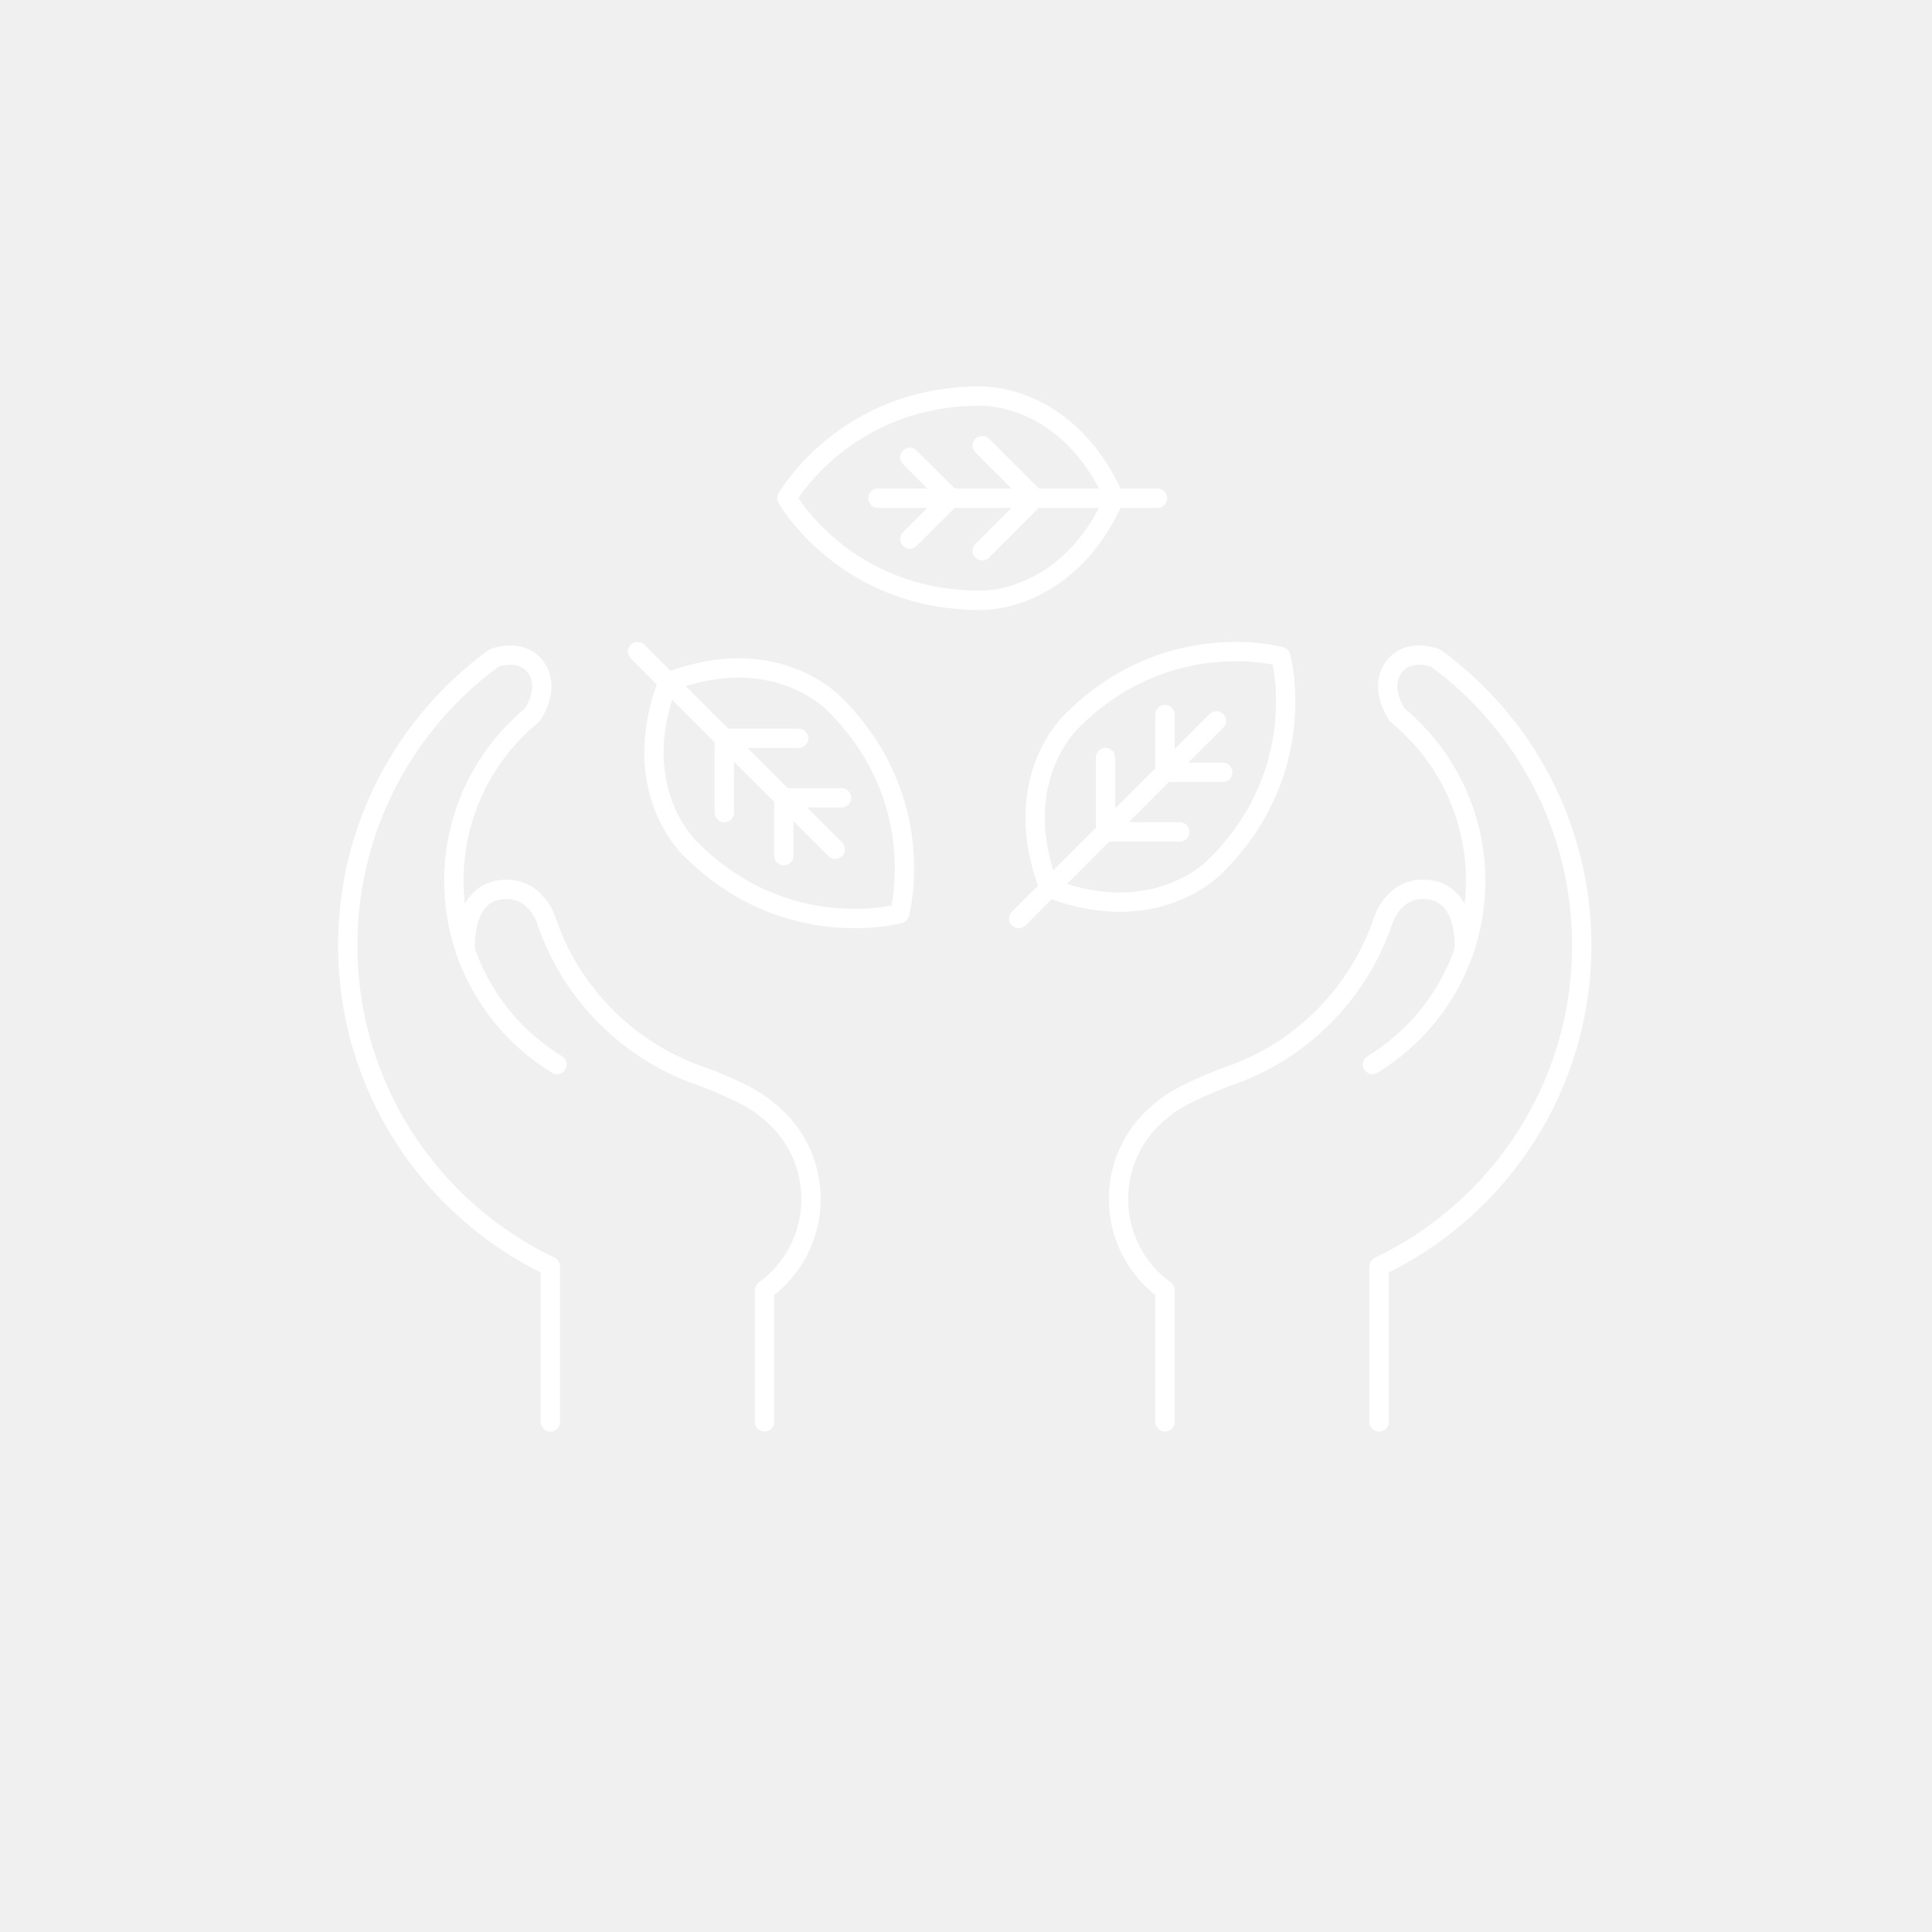
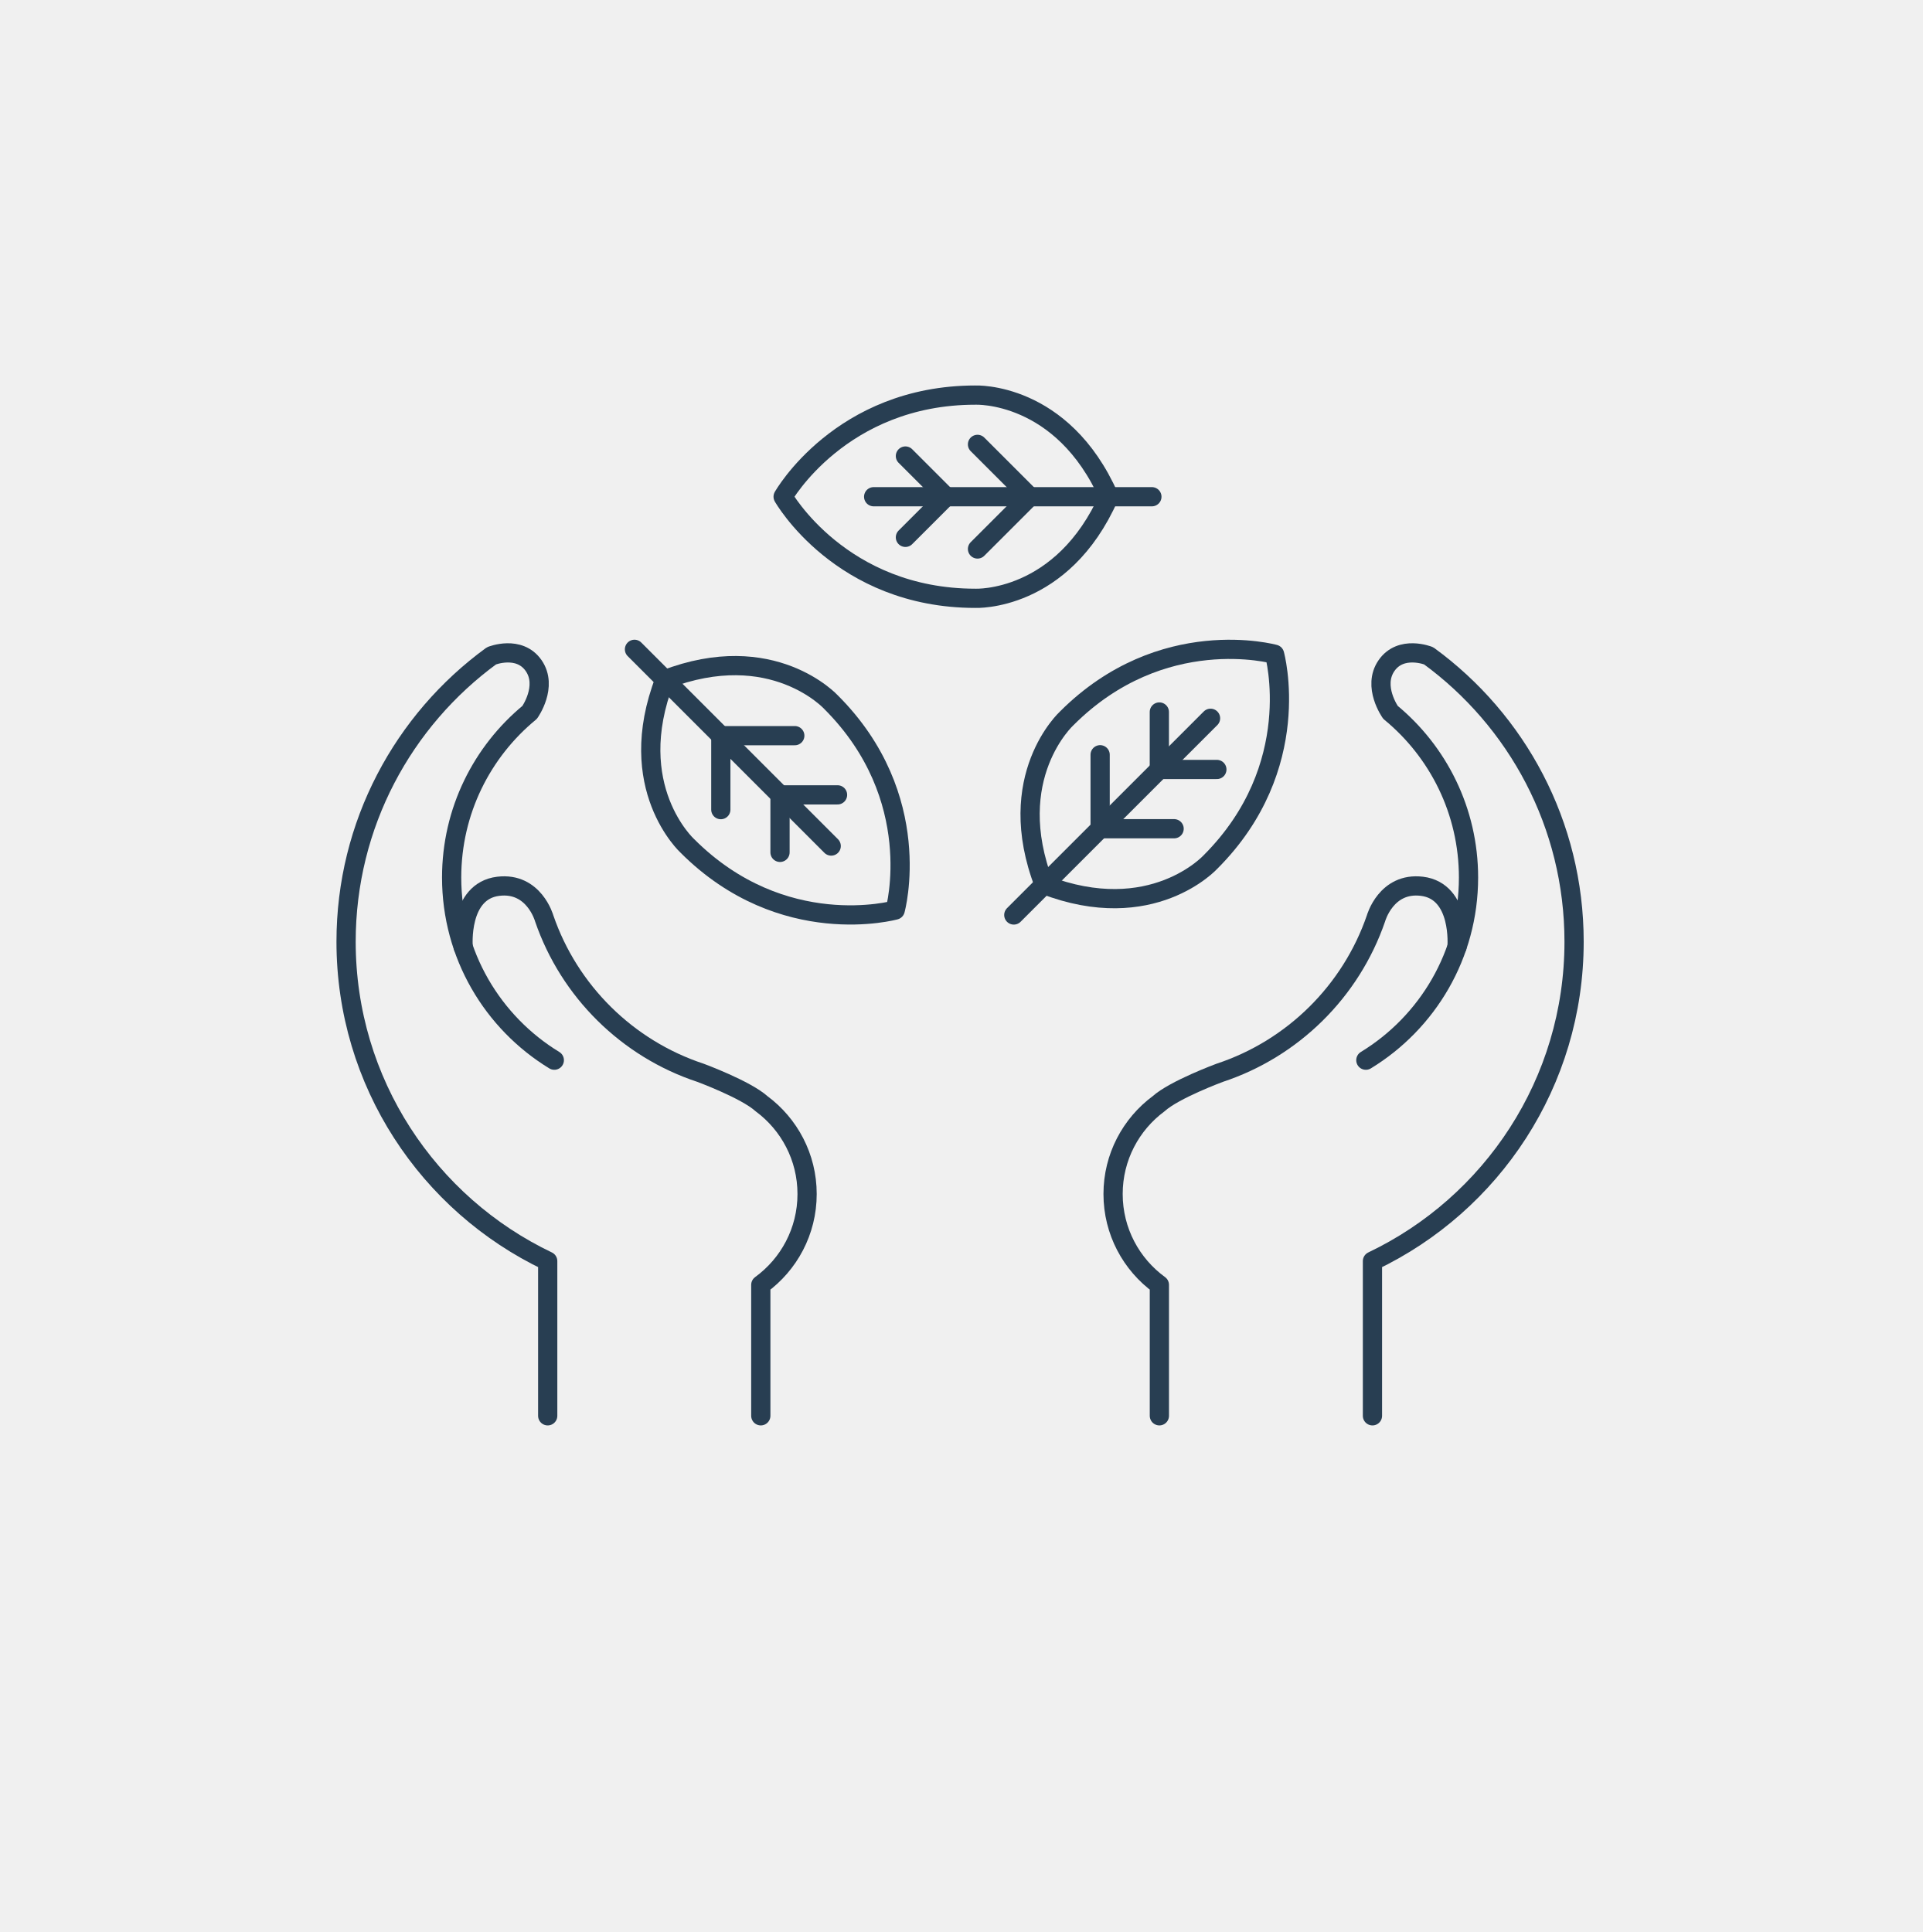
- <svg xmlns="http://www.w3.org/2000/svg" width="200" height="200" viewBox="0 0 200 200" fill="none">
-   <g id="Frame 1321314819">
-     <g id="Group">
-       <g id="Group_2">
-         <g id="Group_3">
-           <g id="Group_4">
-             <g id="Group_5">
-               <g id="Group_6">
-                 <path id="Vector" d="M108.614 91.93C119.827 96.264 125.92 89.574 125.92 89.574C135.832 79.662 132.582 67.962 132.582 67.962C132.582 67.962 120.883 64.712 110.97 74.624C110.97 74.624 104.281 80.719 108.614 91.93Z" stroke="white" stroke-width="2" stroke-miterlimit="10" stroke-linecap="round" stroke-linejoin="round" />
-                 <g id="Group_7">
-                   <path id="Vector_2" d="M125.924 74.624L105.458 95.089" stroke="white" stroke-width="2" stroke-miterlimit="10" stroke-linecap="round" stroke-linejoin="round" />
-                   <g id="Group_8">
-                     <path id="Vector_3" d="M114.439 86.115V78.419" stroke="white" stroke-width="2" stroke-miterlimit="10" stroke-linecap="round" stroke-linejoin="round" />
-                     <path id="Vector_4" d="M120.598 79.955V73.971" stroke="white" stroke-width="2" stroke-miterlimit="10" stroke-linecap="round" stroke-linejoin="round" />
-                     <path id="Vector_5" d="M114.439 86.115H122.134" stroke="white" stroke-width="2" stroke-miterlimit="10" stroke-linecap="round" stroke-linejoin="round" />
-                     <path id="Vector_6" d="M120.598 79.949H126.581" stroke="white" stroke-width="2" stroke-miterlimit="10" stroke-linecap="round" stroke-linejoin="round" />
-                   </g>
-                 </g>
-               </g>
-               <g id="Group_9">
-                 <path id="Vector_7" d="M69.154 70.606C64.821 81.819 71.511 87.912 71.511 87.912C81.423 97.824 93.123 94.575 93.123 94.575C93.123 94.575 96.372 82.875 86.46 72.963C86.46 72.963 80.367 66.273 69.154 70.606Z" stroke="white" stroke-width="2" stroke-miterlimit="10" stroke-linecap="round" stroke-linejoin="round" />
-                 <g id="Group_10">
-                   <path id="Vector_8" d="M86.465 87.916L66 67.45" stroke="white" stroke-width="2" stroke-miterlimit="10" stroke-linecap="round" stroke-linejoin="round" />
-                   <g id="Group_11">
-                     <path id="Vector_9" d="M74.981 76.433H82.677" stroke="white" stroke-width="2" stroke-miterlimit="10" stroke-linecap="round" stroke-linejoin="round" />
-                     <path id="Vector_10" d="M81.139 82.592H87.123" stroke="white" stroke-width="2" stroke-miterlimit="10" stroke-linecap="round" stroke-linejoin="round" />
-                     <path id="Vector_11" d="M74.981 76.433V84.128" stroke="white" stroke-width="2" stroke-miterlimit="10" stroke-linecap="round" stroke-linejoin="round" />
-                     <path id="Vector_12" d="M81.139 82.592V88.575" stroke="white" stroke-width="2" stroke-miterlimit="10" stroke-linecap="round" stroke-linejoin="round" />
-                   </g>
-                 </g>
-               </g>
-               <g id="Group_12">
-                 <path id="Vector_13" d="M115.36 51.572C110.496 40.58 101.457 41.001 101.457 41.001C87.439 41.001 81.464 51.572 81.464 51.572C81.464 51.572 87.439 62.143 101.457 62.143C101.457 62.143 110.496 62.564 115.36 51.572Z" stroke="white" stroke-width="2" stroke-miterlimit="10" stroke-linecap="round" stroke-linejoin="round" />
-                 <g id="Group_13">
-                   <path id="Vector_14" d="M90.881 51.574H119.823" stroke="white" stroke-width="2" stroke-miterlimit="10" stroke-linecap="round" stroke-linejoin="round" />
-                   <g id="Group_14">
-                     <path id="Vector_15" d="M107.124 51.569L101.683 57.011" stroke="white" stroke-width="2" stroke-miterlimit="10" stroke-linecap="round" stroke-linejoin="round" />
-                     <path id="Vector_16" d="M98.414 51.569L94.184 55.801" stroke="white" stroke-width="2" stroke-miterlimit="10" stroke-linecap="round" stroke-linejoin="round" />
-                     <path id="Vector_17" d="M107.124 51.57L101.683 46.129" stroke="white" stroke-width="2" stroke-miterlimit="10" stroke-linecap="round" stroke-linejoin="round" />
-                     <path id="Vector_18" d="M98.414 51.571L94.184 47.341" stroke="white" stroke-width="2" stroke-miterlimit="10" stroke-linecap="round" stroke-linejoin="round" />
-                   </g>
-                 </g>
-               </g>
-             </g>
-             <g id="Group_15">
-               <g id="Group_16">
-                 <path id="Vector_19" d="M56.975 147.194V131.099C44.571 125.184 36 112.527 36 97.869C36 85.648 41.958 74.818 51.129 68.125C51.129 68.125 54.007 66.971 55.512 69.145C57.017 71.319 55.096 74.01 55.096 74.01C50.142 78.09 46.981 84.271 46.981 91.191C46.981 99.24 51.258 106.291 57.662 110.196" stroke="white" stroke-width="2" stroke-miterlimit="10" stroke-linecap="round" stroke-linejoin="round" />
-                 <path id="Vector_20" d="M79.141 147.193V133.569C82.06 131.447 83.957 128.005 83.957 124.119C83.957 120.27 82.094 116.856 79.222 114.728C77.581 113.247 72.865 111.506 72.865 111.506C65.25 108.991 59.21 103.016 56.609 95.441C56.609 95.441 55.557 91.651 51.833 92.103C47.693 92.604 48.181 98.407 48.181 98.407" stroke="white" stroke-width="2" stroke-miterlimit="10" stroke-linecap="round" stroke-linejoin="round" />
-               </g>
-               <g id="Group_17">
-                 <path id="Vector_21" d="M142.766 147.194V131.099C155.17 125.184 163.741 112.527 163.741 97.869C163.741 85.648 157.782 74.818 148.612 68.125C148.612 68.125 145.734 66.971 144.229 69.145C142.723 71.319 144.644 74.01 144.644 74.01C149.599 78.09 152.759 84.271 152.759 91.191C152.759 99.24 148.483 106.291 142.079 110.196" stroke="white" stroke-width="2" stroke-miterlimit="10" stroke-linecap="round" stroke-linejoin="round" />
-                 <path id="Vector_22" d="M120.602 147.193V133.569C117.682 131.447 115.786 128.005 115.786 124.119C115.786 120.27 117.648 116.856 120.52 114.728C122.161 113.247 126.879 111.506 126.879 111.506C134.494 108.991 140.534 103.016 143.134 95.441C143.134 95.441 144.187 91.651 147.91 92.103C152.051 92.604 151.562 98.407 151.562 98.407" stroke="white" stroke-width="2" stroke-miterlimit="10" stroke-linecap="round" stroke-linejoin="round" />
-               </g>
-             </g>
-           </g>
-         </g>
-       </g>
-     </g>
-   </g>
+ <svg xmlns="http://www.w3.org/2000/svg" width="200" height="201" viewBox="0 0 200 201" fill="none">
+   <path d="M108.613 92.034C119.826 96.368 125.919 89.678 125.919 89.678C135.831 79.766 132.582 68.066 132.582 68.066C132.582 68.066 120.883 64.815 110.97 74.728C110.97 74.728 104.28 80.822 108.613 92.034Z" stroke="#283E52" stroke-width="2" stroke-miterlimit="10" stroke-linecap="round" stroke-linejoin="round" />
+   <path d="M125.924 74.728L105.458 95.192" stroke="#283E52" stroke-width="2" stroke-miterlimit="10" stroke-linecap="round" stroke-linejoin="round" />
+   <path d="M114.439 86.218V78.522" stroke="#283E52" stroke-width="2" stroke-miterlimit="10" stroke-linecap="round" stroke-linejoin="round" />
+   <path d="M120.597 80.058V74.074" stroke="#283E52" stroke-width="2" stroke-miterlimit="10" stroke-linecap="round" stroke-linejoin="round" />
+   <path d="M114.439 86.219H122.134" stroke="#283E52" stroke-width="2" stroke-miterlimit="10" stroke-linecap="round" stroke-linejoin="round" />
+   <path d="M120.597 80.053H126.581" stroke="#283E52" stroke-width="2" stroke-miterlimit="10" stroke-linecap="round" stroke-linejoin="round" />
+   <path d="M69.154 70.71C64.82 81.922 71.51 88.016 71.51 88.016C81.422 97.928 93.122 94.678 93.122 94.678C93.122 94.678 96.372 82.979 86.46 73.066C86.46 73.066 80.366 66.376 69.154 70.71Z" stroke="#283E52" stroke-width="2" stroke-miterlimit="10" stroke-linecap="round" stroke-linejoin="round" />
+   <path d="M86.464 88.019L66 67.554" stroke="#283E52" stroke-width="2" stroke-miterlimit="10" stroke-linecap="round" stroke-linejoin="round" />
+   <path d="M74.981 76.536H82.676" stroke="#283E52" stroke-width="2" stroke-miterlimit="10" stroke-linecap="round" stroke-linejoin="round" />
+   <path d="M81.139 82.695H87.123" stroke="#283E52" stroke-width="2" stroke-miterlimit="10" stroke-linecap="round" stroke-linejoin="round" />
+   <path d="M74.981 76.536V84.232" stroke="#283E52" stroke-width="2" stroke-miterlimit="10" stroke-linecap="round" stroke-linejoin="round" />
+   <path d="M81.139 82.695V88.678" stroke="#283E52" stroke-width="2" stroke-miterlimit="10" stroke-linecap="round" stroke-linejoin="round" />
+   <path d="M115.36 51.675C110.496 40.683 101.456 41.105 101.456 41.105C87.439 41.105 81.463 51.675 81.463 51.675C81.463 51.675 87.439 62.246 101.456 62.246C101.456 62.246 110.496 62.668 115.36 51.675Z" stroke="#283E52" stroke-width="2" stroke-miterlimit="10" stroke-linecap="round" stroke-linejoin="round" />
+   <path d="M90.88 51.678H119.822" stroke="#283E52" stroke-width="2" stroke-miterlimit="10" stroke-linecap="round" stroke-linejoin="round" />
+   <path d="M107.124 51.673L101.682 57.114" stroke="#283E52" stroke-width="2" stroke-miterlimit="10" stroke-linecap="round" stroke-linejoin="round" />
+   <path d="M98.414 51.673L94.183 55.904" stroke="#283E52" stroke-width="2" stroke-miterlimit="10" stroke-linecap="round" stroke-linejoin="round" />
+   <path d="M107.124 51.674L101.682 46.232" stroke="#283E52" stroke-width="2" stroke-miterlimit="10" stroke-linecap="round" stroke-linejoin="round" />
+   <path d="M98.414 51.675L94.183 47.444" stroke="#283E52" stroke-width="2" stroke-miterlimit="10" stroke-linecap="round" stroke-linejoin="round" />
+   <path d="M56.974 147.297V131.203C44.57 125.287 36 112.63 36 97.973C36 85.751 41.958 74.921 51.129 68.229C51.129 68.229 54.006 67.075 55.512 69.249C57.017 71.422 55.096 74.113 55.096 74.113C50.142 78.194 46.981 84.375 46.981 91.294C46.981 99.344 51.257 106.395 57.661 110.299" stroke="#283E52" stroke-width="2" stroke-miterlimit="10" stroke-linecap="round" stroke-linejoin="round" />
+   <path d="M79.14 147.296V133.673C82.059 131.55 83.956 128.108 83.956 124.222C83.956 120.373 82.094 116.96 79.222 114.832C77.581 113.351 72.865 111.61 72.865 111.61C65.249 109.095 59.21 103.119 56.609 95.544C56.609 95.544 55.556 91.755 51.833 92.206C47.693 92.708 48.181 98.51 48.181 98.51" stroke="#283E52" stroke-width="2" stroke-miterlimit="10" stroke-linecap="round" stroke-linejoin="round" />
+   <path d="M142.766 147.297V131.203C155.17 125.287 163.74 112.63 163.74 97.973C163.74 85.751 157.782 74.921 148.611 68.229C148.611 68.229 145.734 67.075 144.228 69.249C142.723 71.422 144.644 74.113 144.644 74.113C149.598 78.194 152.759 84.375 152.759 91.294C152.759 99.344 148.483 106.395 142.079 110.299" stroke="#283E52" stroke-width="2" stroke-miterlimit="10" stroke-linecap="round" stroke-linejoin="round" />
+   <path d="M120.601 147.296V133.673C117.682 131.55 115.785 128.108 115.785 124.222C115.785 120.373 117.648 116.96 120.52 114.832C122.161 113.351 126.878 111.61 126.878 111.61C134.493 109.095 140.533 103.119 143.134 95.544C143.134 95.544 144.187 91.755 147.91 92.206C152.05 92.708 151.562 98.51 151.562 98.51" stroke="#283E52" stroke-width="2" stroke-miterlimit="10" stroke-linecap="round" stroke-linejoin="round" />
</svg>
